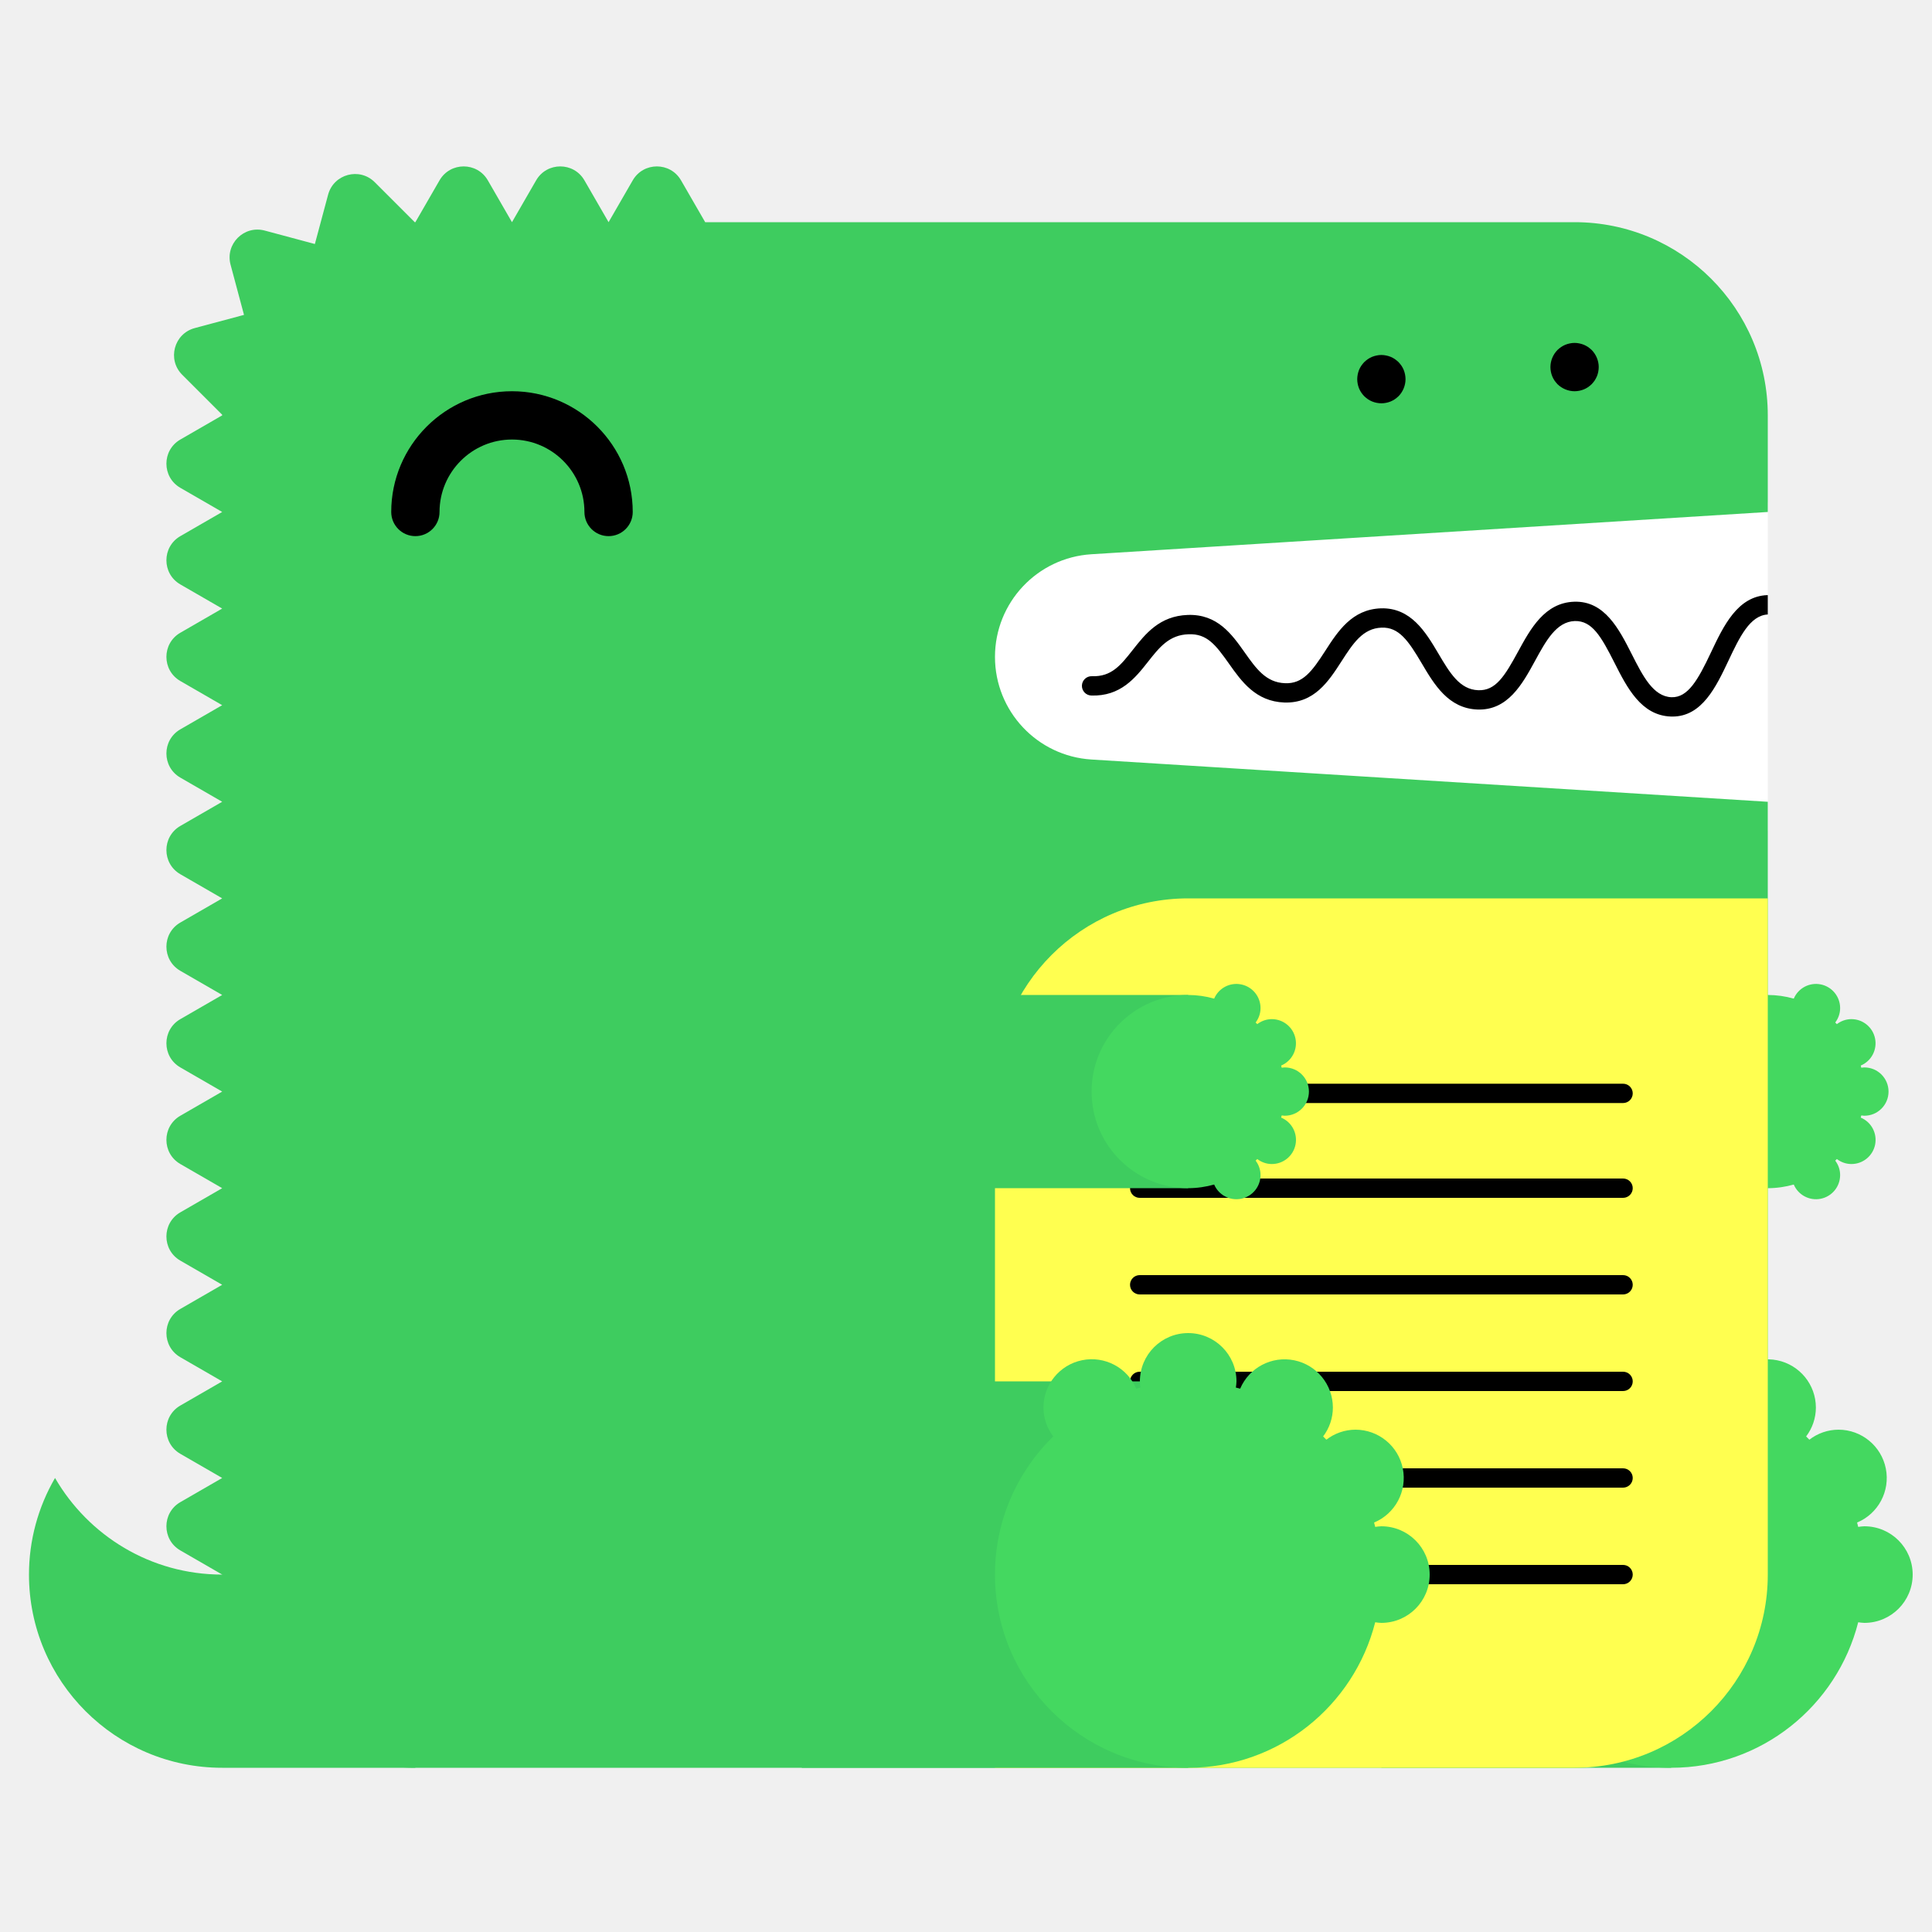
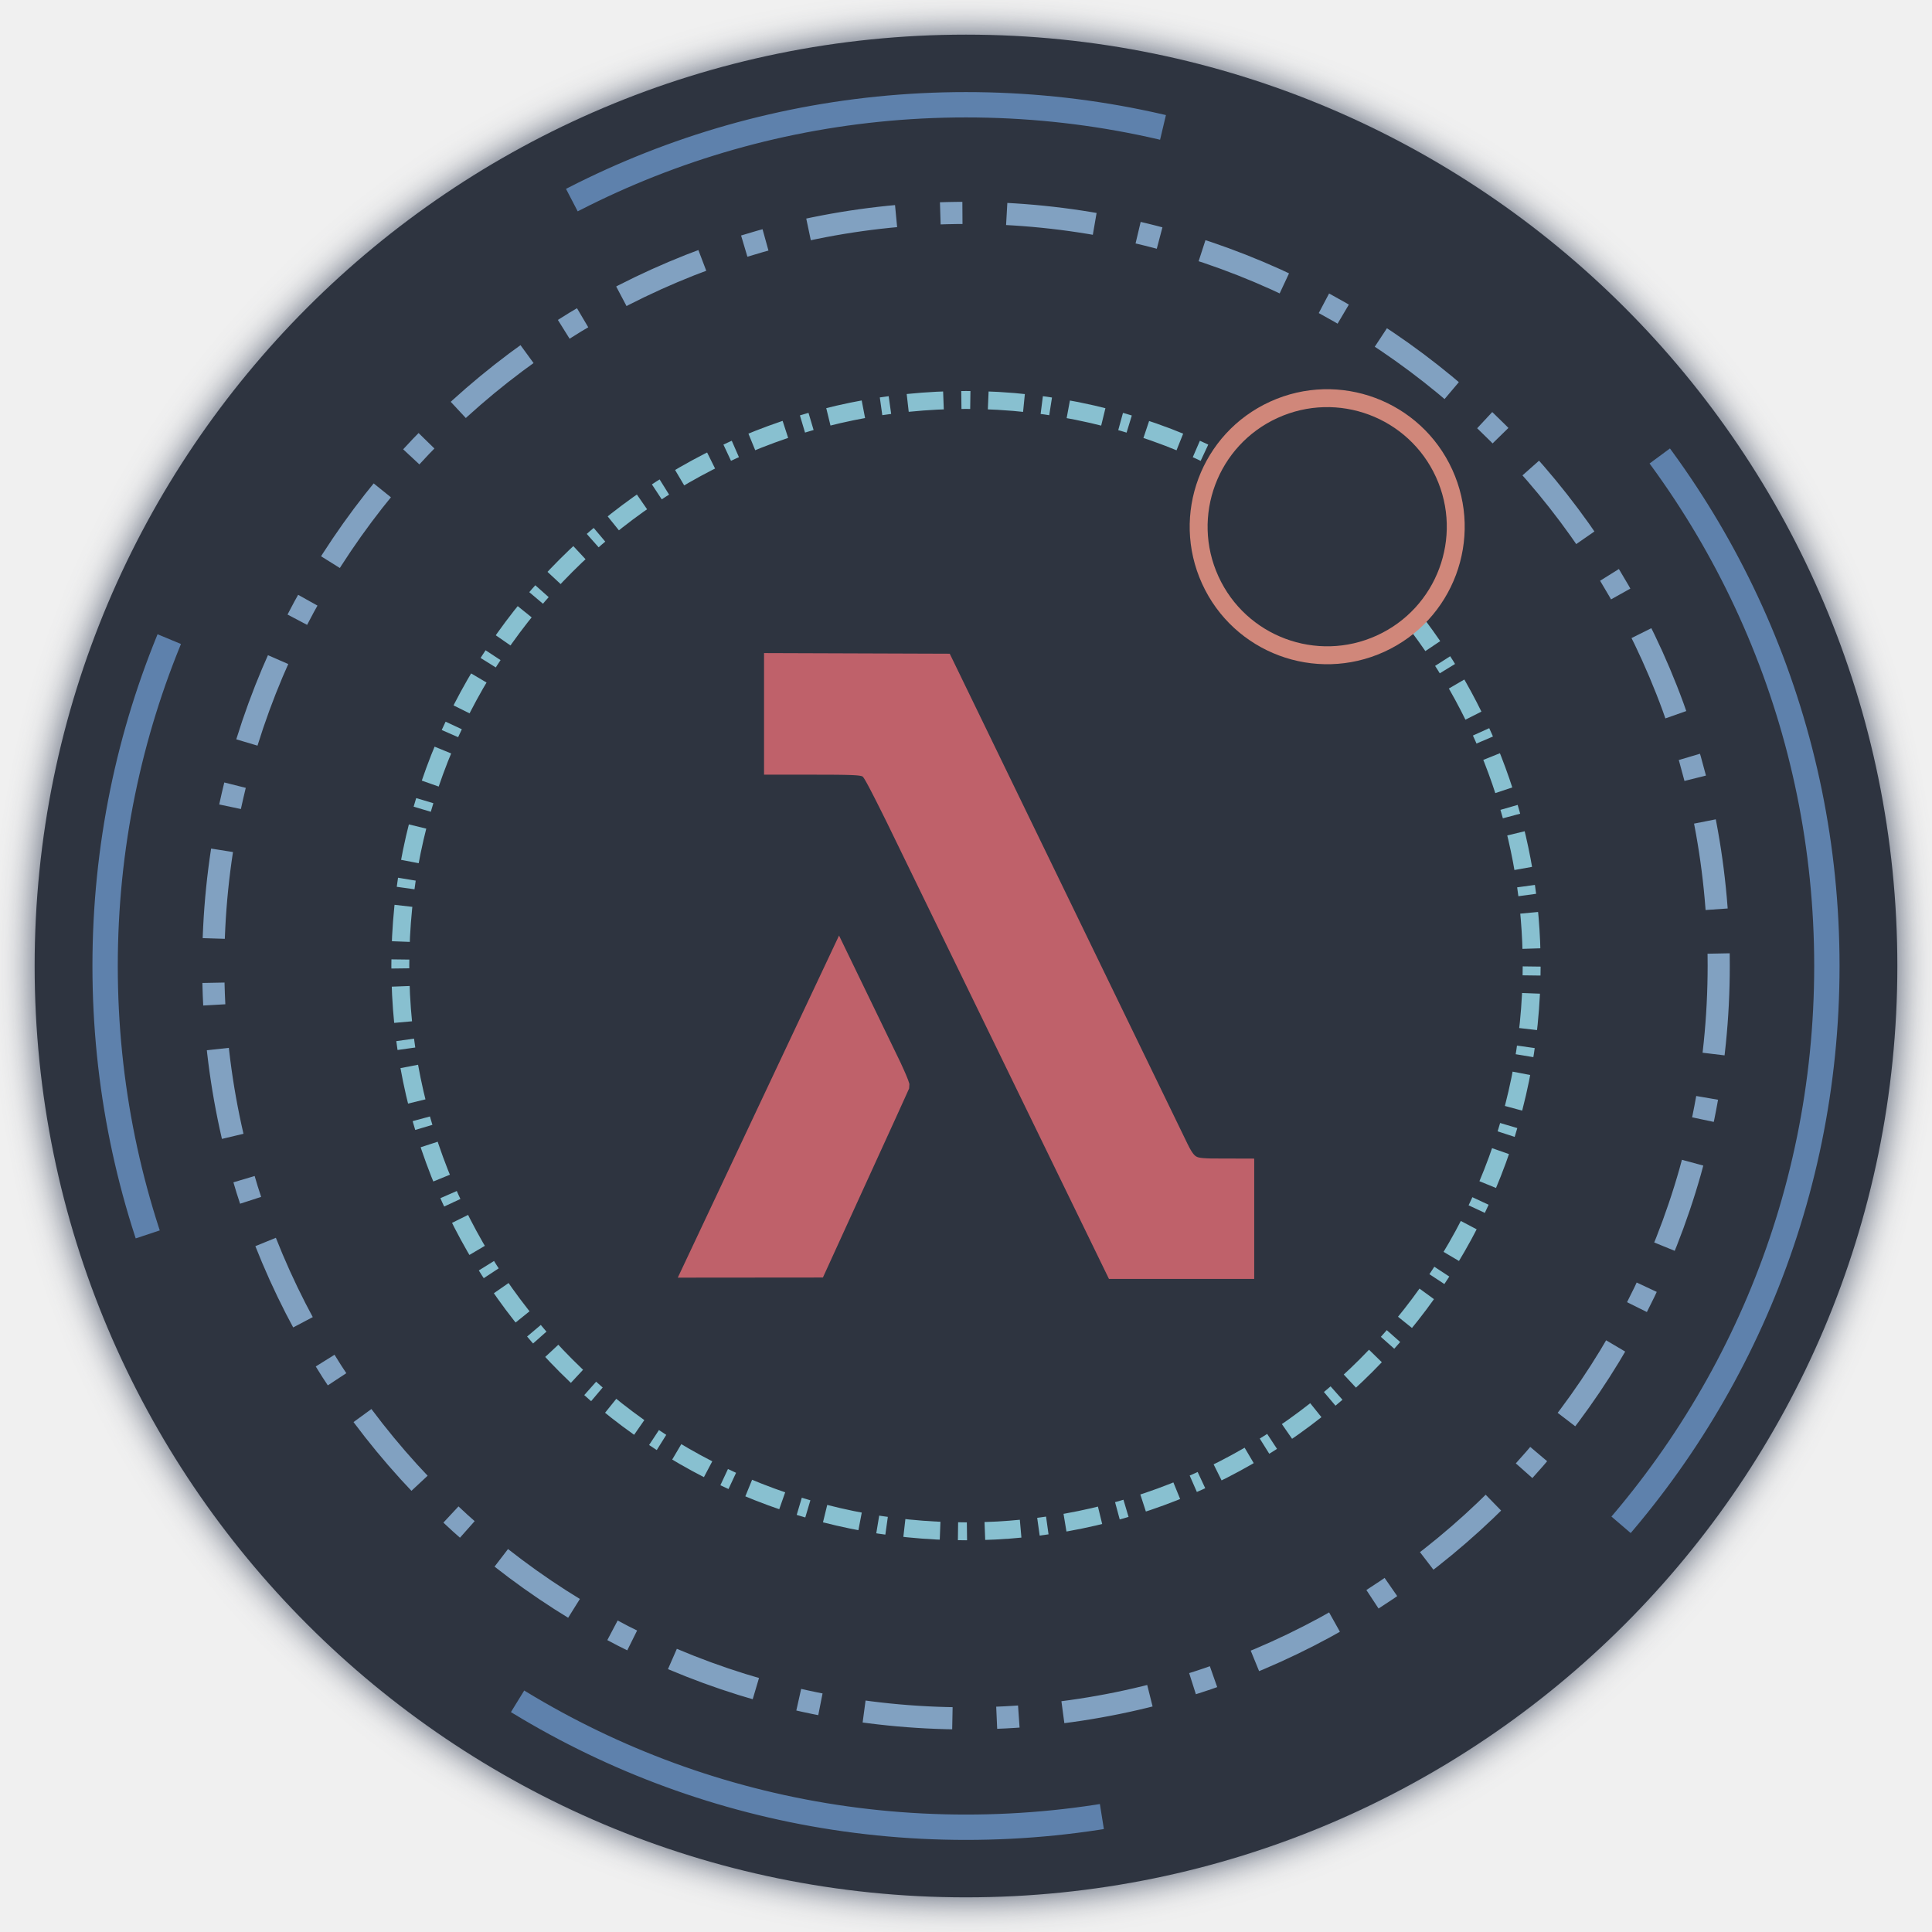
- <svg xmlns="http://www.w3.org/2000/svg" width="200" height="200" viewBox="0 0 200 200">
-   <g fill="none" fill-rule="evenodd">
-     <path fill="#FFF" d="M99 52h84v34H99z" />
-     <path d="M23 163c-7.398 0-13.843-4.027-17.303-10A19.886 19.886 0 0 0 3 163c0 11.046 8.954 20 20 20h20v-20H23z" fill="#3ECC5F" />
-     <path d="M112.98 57.376L183 53V43c0-11.046-8.954-20-20-20H73l-2.5-4.33c-1.112-1.925-3.889-1.925-5 0L63 23l-2.5-4.33c-1.111-1.925-3.889-1.925-5 0L53 23l-2.5-4.33c-1.111-1.925-3.889-1.925-5 0L43 23c-.022 0-.042.003-.065.003l-4.142-4.141c-1.57-1.571-4.252-.853-4.828 1.294l-1.369 5.104-5.192-1.392c-2.148-.575-4.111 1.389-3.535 3.536l1.39 5.193-5.102 1.367c-2.148.576-2.867 3.259-1.296 4.83l4.142 4.142c0 .021-.003.042-.003.064l-4.33 2.5c-1.925 1.111-1.925 3.889 0 5L23 53l-4.33 2.5c-1.925 1.111-1.925 3.889 0 5L23 63l-4.33 2.5c-1.925 1.111-1.925 3.889 0 5L23 73l-4.33 2.5c-1.925 1.111-1.925 3.889 0 5L23 83l-4.33 2.5c-1.925 1.111-1.925 3.889 0 5L23 93l-4.33 2.5c-1.925 1.111-1.925 3.889 0 5L23 103l-4.33 2.5c-1.925 1.111-1.925 3.889 0 5L23 113l-4.33 2.5c-1.925 1.111-1.925 3.889 0 5L23 123l-4.33 2.5c-1.925 1.111-1.925 3.889 0 5L23 133l-4.33 2.5c-1.925 1.111-1.925 3.889 0 5L23 143l-4.33 2.5c-1.925 1.111-1.925 3.889 0 5L23 153l-4.33 2.5c-1.925 1.111-1.925 3.889 0 5L23 163c0 11.046 8.954 20 20 20h120c11.046 0 20-8.954 20-20V83l-70.02-4.376A10.645 10.645 0 0 1 103 68c0-5.621 4.37-10.273 9.98-10.624" fill="#3ECC5F" />
-     <path fill="#3ECC5F" d="M143 183h30v-40h-30z" />
-     <path d="M193 158c-.219 0-.428.037-.639.064-.038-.15-.074-.301-.116-.451A5 5 0 0 0 190.32 148a4.96 4.96 0 0 0-3.016 1.036 26.531 26.531 0 0 0-.335-.336 4.955 4.955 0 0 0 1.011-2.987 5 5 0 0 0-9.599-1.959c-.148-.042-.297-.077-.445-.115.027-.211.064-.42.064-.639a5 5 0 0 0-5-5 5 5 0 0 0-5 5c0 .219.037.428.064.639-.148.038-.297.073-.445.115a4.998 4.998 0 0 0-9.599 1.959c0 1.125.384 2.151 1.011 2.987-3.717 3.632-6.031 8.693-6.031 14.3 0 11.046 8.954 20 20 20 9.339 0 17.16-6.41 19.361-15.064.211.027.42.064.639.064a5 5 0 0 0 5-5 5 5 0 0 0-5-5" fill="#44D860" />
-     <path fill="#3ECC5F" d="M153 123h30v-20h-30z" />
-     <path d="M193 115.5a2.5 2.5 0 1 0 0-5c-.109 0-.214.019-.319.032-.02-.075-.037-.15-.058-.225a2.501 2.501 0 0 0-.963-4.807c-.569 0-1.088.197-1.508.518a6.653 6.653 0 0 0-.168-.168c.314-.417.506-.931.506-1.494a2.5 2.5 0 0 0-4.8-.979A9.987 9.987 0 0 0 183 103c-5.522 0-10 4.478-10 10s4.478 10 10 10c.934 0 1.833-.138 2.69-.377a2.5 2.5 0 0 0 4.8-.979c0-.563-.192-1.077-.506-1.494.057-.055.113-.111.168-.168.42.321.939.518 1.508.518a2.5 2.5 0 0 0 .963-4.807c.021-.074.038-.15.058-.225.105.013.21.032.319.032" fill="#44D860" />
-     <path d="M63 55.5a2.5 2.5 0 0 1-2.5-2.5c0-4.136-3.364-7.5-7.5-7.5s-7.5 3.364-7.5 7.5a2.5 2.5 0 1 1-5 0c0-6.893 5.607-12.5 12.5-12.5S65.5 46.107 65.5 53a2.5 2.5 0 0 1-2.5 2.5" fill="#000" />
-     <path d="M103 183h60c11.046 0 20-8.954 20-20V93h-60c-11.046 0-20 8.954-20 20v70z" fill="#FFFF50" />
-     <path d="M168.02 124h-50.04a1 1 0 1 1 0-2h50.04a1 1 0 1 1 0 2m0 20h-50.04a1 1 0 1 1 0-2h50.04a1 1 0 1 1 0 2m0 20h-50.04a1 1 0 1 1 0-2h50.04a1 1 0 1 1 0 2m0-49.814h-50.04a1 1 0 1 1 0-2h50.04a1 1 0 1 1 0 2m0 19.814h-50.04a1 1 0 1 1 0-2h50.04a1 1 0 1 1 0 2m0 20h-50.04a1 1 0 1 1 0-2h50.04a1 1 0 1 1 0 2M183 61.611c-.012 0-.022-.006-.034-.005-3.09.105-4.552 3.196-5.842 5.923-1.346 2.85-2.387 4.703-4.093 4.647-1.889-.068-2.969-2.202-4.113-4.46-1.314-2.594-2.814-5.536-5.963-5.426-3.046.104-4.513 2.794-5.807 5.167-1.377 2.528-2.314 4.065-4.121 3.994-1.927-.07-2.951-1.805-4.136-3.813-1.321-2.236-2.848-4.75-5.936-4.664-2.994.103-4.465 2.385-5.763 4.4-1.373 2.13-2.335 3.428-4.165 3.351-1.973-.07-2.992-1.51-4.171-3.177-1.324-1.873-2.816-3.993-5.895-3.89-2.928.1-4.399 1.97-5.696 3.618-1.232 1.564-2.194 2.802-4.229 2.724a1 1 0 0 0-.072 2c3.017.101 4.545-1.8 5.872-3.487 1.177-1.496 2.193-2.787 4.193-2.855 1.926-.082 2.829 1.115 4.195 3.045 1.297 1.834 2.769 3.914 5.731 4.021 3.103.104 4.596-2.215 5.918-4.267 1.182-1.834 2.202-3.417 4.15-3.484 1.793-.067 2.769 1.35 4.145 3.681 1.297 2.197 2.766 4.686 5.787 4.796 3.125.108 4.634-2.62 5.949-5.035 1.139-2.088 2.214-4.06 4.119-4.126 1.793-.042 2.728 1.595 4.111 4.33 1.292 2.553 2.757 5.445 5.825 5.556l.169.003c3.064 0 4.518-3.075 5.805-5.794 1.139-2.41 2.217-4.68 4.067-4.773v-2z" fill="#000" />
-     <path fill="#3ECC5F" d="M83 183h40v-40H83z" />
-     <path d="M143 158c-.219 0-.428.037-.639.064-.038-.15-.074-.301-.116-.451A5 5 0 0 0 140.32 148a4.96 4.96 0 0 0-3.016 1.036 26.531 26.531 0 0 0-.335-.336 4.955 4.955 0 0 0 1.011-2.987 5 5 0 0 0-9.599-1.959c-.148-.042-.297-.077-.445-.115.027-.211.064-.42.064-.639a5 5 0 0 0-5-5 5 5 0 0 0-5 5c0 .219.037.428.064.639-.148.038-.297.073-.445.115a4.998 4.998 0 0 0-9.599 1.959c0 1.125.384 2.151 1.011 2.987-3.717 3.632-6.031 8.693-6.031 14.3 0 11.046 8.954 20 20 20 9.339 0 17.16-6.41 19.361-15.064.211.027.42.064.639.064a5 5 0 0 0 5-5 5 5 0 0 0-5-5" fill="#44D860" />
-     <path fill="#3ECC5F" d="M83 123h40v-20H83z" />
-     <path d="M133 115.5a2.5 2.5 0 1 0 0-5c-.109 0-.214.019-.319.032-.02-.075-.037-.15-.058-.225a2.501 2.501 0 0 0-.963-4.807c-.569 0-1.088.197-1.508.518a6.653 6.653 0 0 0-.168-.168c.314-.417.506-.931.506-1.494a2.5 2.5 0 0 0-4.8-.979A9.987 9.987 0 0 0 123 103c-5.522 0-10 4.478-10 10s4.478 10 10 10c.934 0 1.833-.138 2.69-.377a2.5 2.5 0 0 0 4.8-.979c0-.563-.192-1.077-.506-1.494.057-.055.113-.111.168-.168.42.321.939.518 1.508.518a2.5 2.5 0 0 0 .963-4.807c.021-.074.038-.15.058-.225.105.013.21.032.319.032" fill="#44D860" />
-     <path d="M143 41.75c-.16 0-.33-.02-.49-.05a2.52 2.52 0 0 1-.47-.14c-.15-.06-.29-.14-.431-.23-.13-.09-.259-.2-.38-.31-.109-.12-.219-.24-.309-.38s-.17-.28-.231-.43a2.619 2.619 0 0 1-.189-.96c0-.16.02-.33.05-.49.03-.16.08-.31.139-.47.061-.15.141-.29.231-.43.09-.13.2-.26.309-.38.121-.11.25-.22.38-.31.141-.09.281-.17.431-.23.149-.06.31-.11.47-.14.32-.07.65-.07.98 0 .159.03.32.08.47.14.149.06.29.14.43.23.13.09.259.2.38.31.11.12.22.25.31.38.09.14.17.28.23.43.06.16.11.31.14.47.029.16.05.33.05.49 0 .66-.271 1.31-.73 1.77-.121.11-.25.22-.38.31-.14.09-.281.17-.43.23a2.565 2.565 0 0 1-.96.19m20-1.25c-.66 0-1.3-.27-1.771-.73a3.802 3.802 0 0 1-.309-.38c-.09-.14-.17-.28-.231-.43a2.619 2.619 0 0 1-.189-.96c0-.66.27-1.3.729-1.77.121-.11.25-.22.38-.31.141-.09.281-.17.431-.23.149-.06.31-.11.47-.14.32-.07.66-.07.98 0 .159.03.32.08.47.14.149.06.29.14.43.23.13.09.259.2.38.31.459.47.73 1.11.73 1.77 0 .16-.021.33-.05.49-.03.16-.08.32-.14.47-.07.15-.14.29-.23.43-.09.13-.2.26-.31.38-.121.11-.25.22-.38.31-.14.09-.281.17-.43.23a2.565 2.565 0 0 1-.96.19" fill="#000" />
+ <svg xmlns="http://www.w3.org/2000/svg" width="512" height="512" viewBox="0 0 135.467 135.467" version="1.1" id="svg5">
+   <defs id="defs2">
+     <filter style="color-interpolation-filters:sRGB" id="filter8592" x="-0.024" y="-0.024" width="1.047" height="1.047">
+       <feGaussianBlur stdDeviation="1.28" id="feGaussianBlur8594" />
+     </filter>
+   </defs>
+   <g id="layer3" style="display:inline">
+     <circle style="mix-blend-mode:normal;fill:#4c566a;fill-opacity:1;stroke:none;stroke-width:1.922;stroke-miterlimit:4;stroke-dasharray:none;stroke-dashoffset:0;stroke-opacity:1;filter:url(#filter8592)" id="path1663-8-1-5-5" cx="67.733" cy="67.733" r="65.304" />
+   </g>
+   <g id="layer1" style="display:inline">
+     <ellipse style="fill:none;stroke:#ffffff;stroke-width:1.777;stroke-miterlimit:4;stroke-dasharray:42.641, 42.641;stroke-dashoffset:0" id="path1663-8" cx="67.733" cy="67.733" rx="60.363" ry="60.388" />
+     <circle style="fill:#2e3440;fill-opacity:1;stroke:none;stroke-width:1.922;stroke-miterlimit:4;stroke-dasharray:none;stroke-dashoffset:0;stroke-opacity:1" id="path1663-8-1-5" cx="67.733" cy="67.733" r="65.304" />
+   </g>
+   <g id="layer2" style="display:inline">
+     <path id="path846" style="fill:none;stroke:#88c0d0;stroke-width:1.256;stroke-miterlimit:4;stroke-dasharray:2.513, 1.256, 0.628, 1.256;stroke-dashoffset:0;stroke-opacity:1" d="m 98.979,43.276 a 39.664,39.664 0 0 1 8.418,24.432 v 0 a 39.664,39.664 0 0 1 -39.664,39.664 39.664,39.664 0 0 1 -39.664,-39.664 39.664,39.664 0 0 1 39.664,-39.664 39.664,39.664 0 0 1 17.28,3.962" />
+     <ellipse style="fill:none;stroke:#d0877a;stroke-width:1.256;stroke-miterlimit:4;stroke-dasharray:none;stroke-dashoffset:0;stroke-opacity:1" id="path1327" cx="-69.354" cy="-72.209" ry="9.012" rx="9.012" transform="rotate(155.491)" />
+     <ellipse style="fill:none;stroke:#81a1c1;stroke-width:1.553;stroke-miterlimit:4;stroke-dasharray:6.213, 3.106, 1.553, 3.106;stroke-dashoffset:0;stroke-opacity:1" id="path1663" cx="67.733" cy="67.708" rx="52.779" ry="52.78" />
+     <ellipse style="fill:none;stroke:#5e81ac;stroke-width:1.777;stroke-miterlimit:4;stroke-dasharray:42.641, 42.641;stroke-dashoffset:0;stroke-opacity:1" id="path1663-8-1" cx="67.733" cy="67.733" rx="60.363" ry="60.388" />
+     <g id="g840" transform="matrix(0.08973824,0,0,0.08973824,30.9586,31.79317)" style="fill:#bf616a;fill-opacity:1;stroke:none">
+       <path style="fill:#bf616a;fill-opacity:1;stroke:none;stroke-width:0.75px;stroke-linecap:butt;stroke-linejoin:miter;stroke-opacity:1" d="m 252,251 v -95 l 145.1,0.5 185.85,383.119 1.247,2.447 0.89,1.629 0.908,1.526 0.764,1.152 0.695,0.924 0.64,0.733 0.435,0.43 0.541,0.455 0.44,0.307 0.555,0.311 0.688,0.293 0.677,0.209 0.567,0.136 0.884,0.163 0.966,0.133 0.967,0.102 0.769,0.065 1.094,0.075 1.214,0.065 1.216,0.051 1.096,0.036 1.537,0.04 L 635,551 V 645 H 521.5 l -173.575,-356.735 -1.229,-2.478 -0.935,-1.882 -0.924,-1.857 -0.811,-1.627 -0.824,-1.65 -1.193,-2.381 -0.862,-1.716 -0.461,-0.915 -0.496,-0.983 -0.658,-1.302 -0.613,-1.21 -0.952,-1.87 -0.676,-1.322 -0.525,-1.023 -0.469,-0.909 -0.387,-0.748 -0.627,-1.206 -0.796,-1.519 -0.729,-1.375 -0.605,-1.128 -0.695,-1.275 -0.631,-1.136 -0.53,-0.93 -0.482,-0.82 -0.544,-0.884 -0.47,-0.71 -0.309,-0.422 -0.238,-0.285 -0.279,-0.259 -0.287,-0.139 -0.301,-0.109 -0.491,-0.14 -0.772,-0.163 -0.711,-0.113 -0.738,-0.093 -1.583,-0.15 -0.685,-0.05 -0.967,-0.061 -0.855,-0.046 -1.144,-0.052 -0.857,-0.034 -0.974,-0.034 -1.314,-0.039 -0.916,-0.024 -1.088,-0.025 -1.261,-0.025 -0.802,-0.014 -0.515,-0.008 -0.859,-0.013 -0.744,-0.01 -0.918,-0.012 -1.26,-0.014 -1.203,-0.012 -1.375,-0.012 -1.775,-0.013 c 0,0 -0.916,-0.006 -1.259,-0.008 -0.343,-0.002 -0.858,-0.005 -0.858,-0.005 l -1.947,-0.009 z" id="path1097" />
+       <path style="fill:#bf616a;fill-opacity:1;stroke:none;stroke-width:0.75px;stroke-linecap:butt;stroke-linejoin:miter;stroke-opacity:1" d="m 184.6,644 126,-267.3 48.044,99.239 2.859,6.293 1.627,3.753 1.425,3.553 1.022,3.136 -0.231,3.537 -2.262,5.031 -1.313,2.903 -2.065,4.559 -2.702,5.957 -2.704,5.956 L 298,643.9 Z" id="path1099" />
+     </g>
  </g>
</svg>
